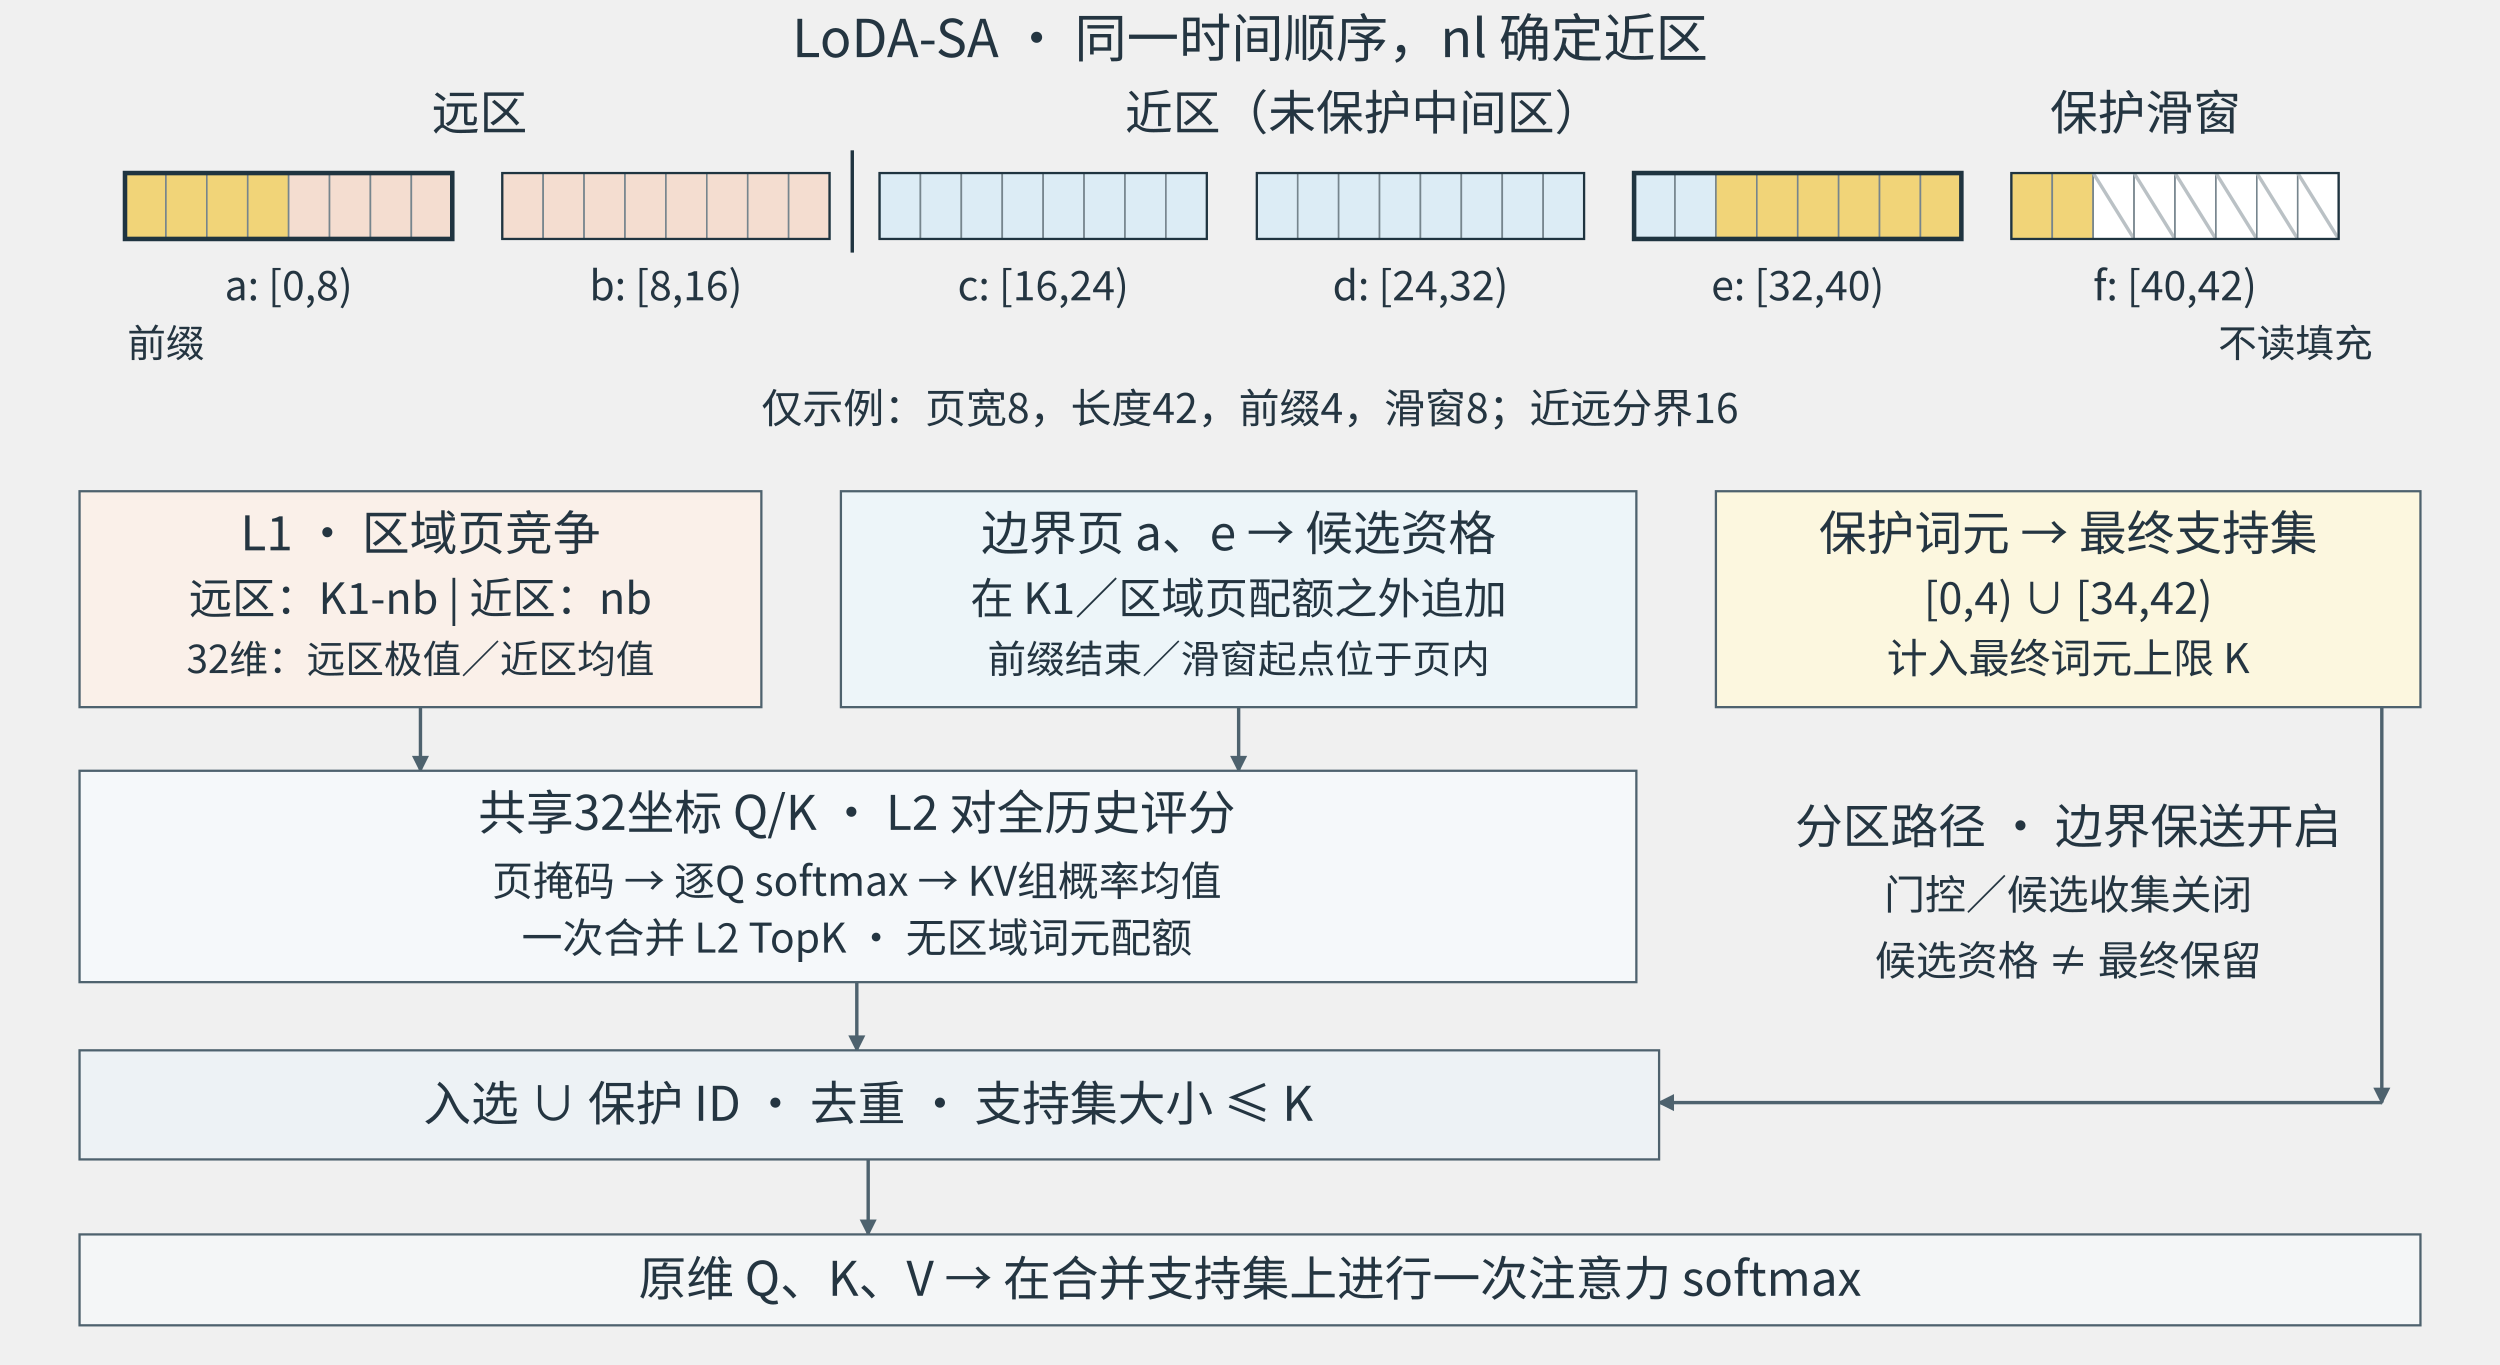
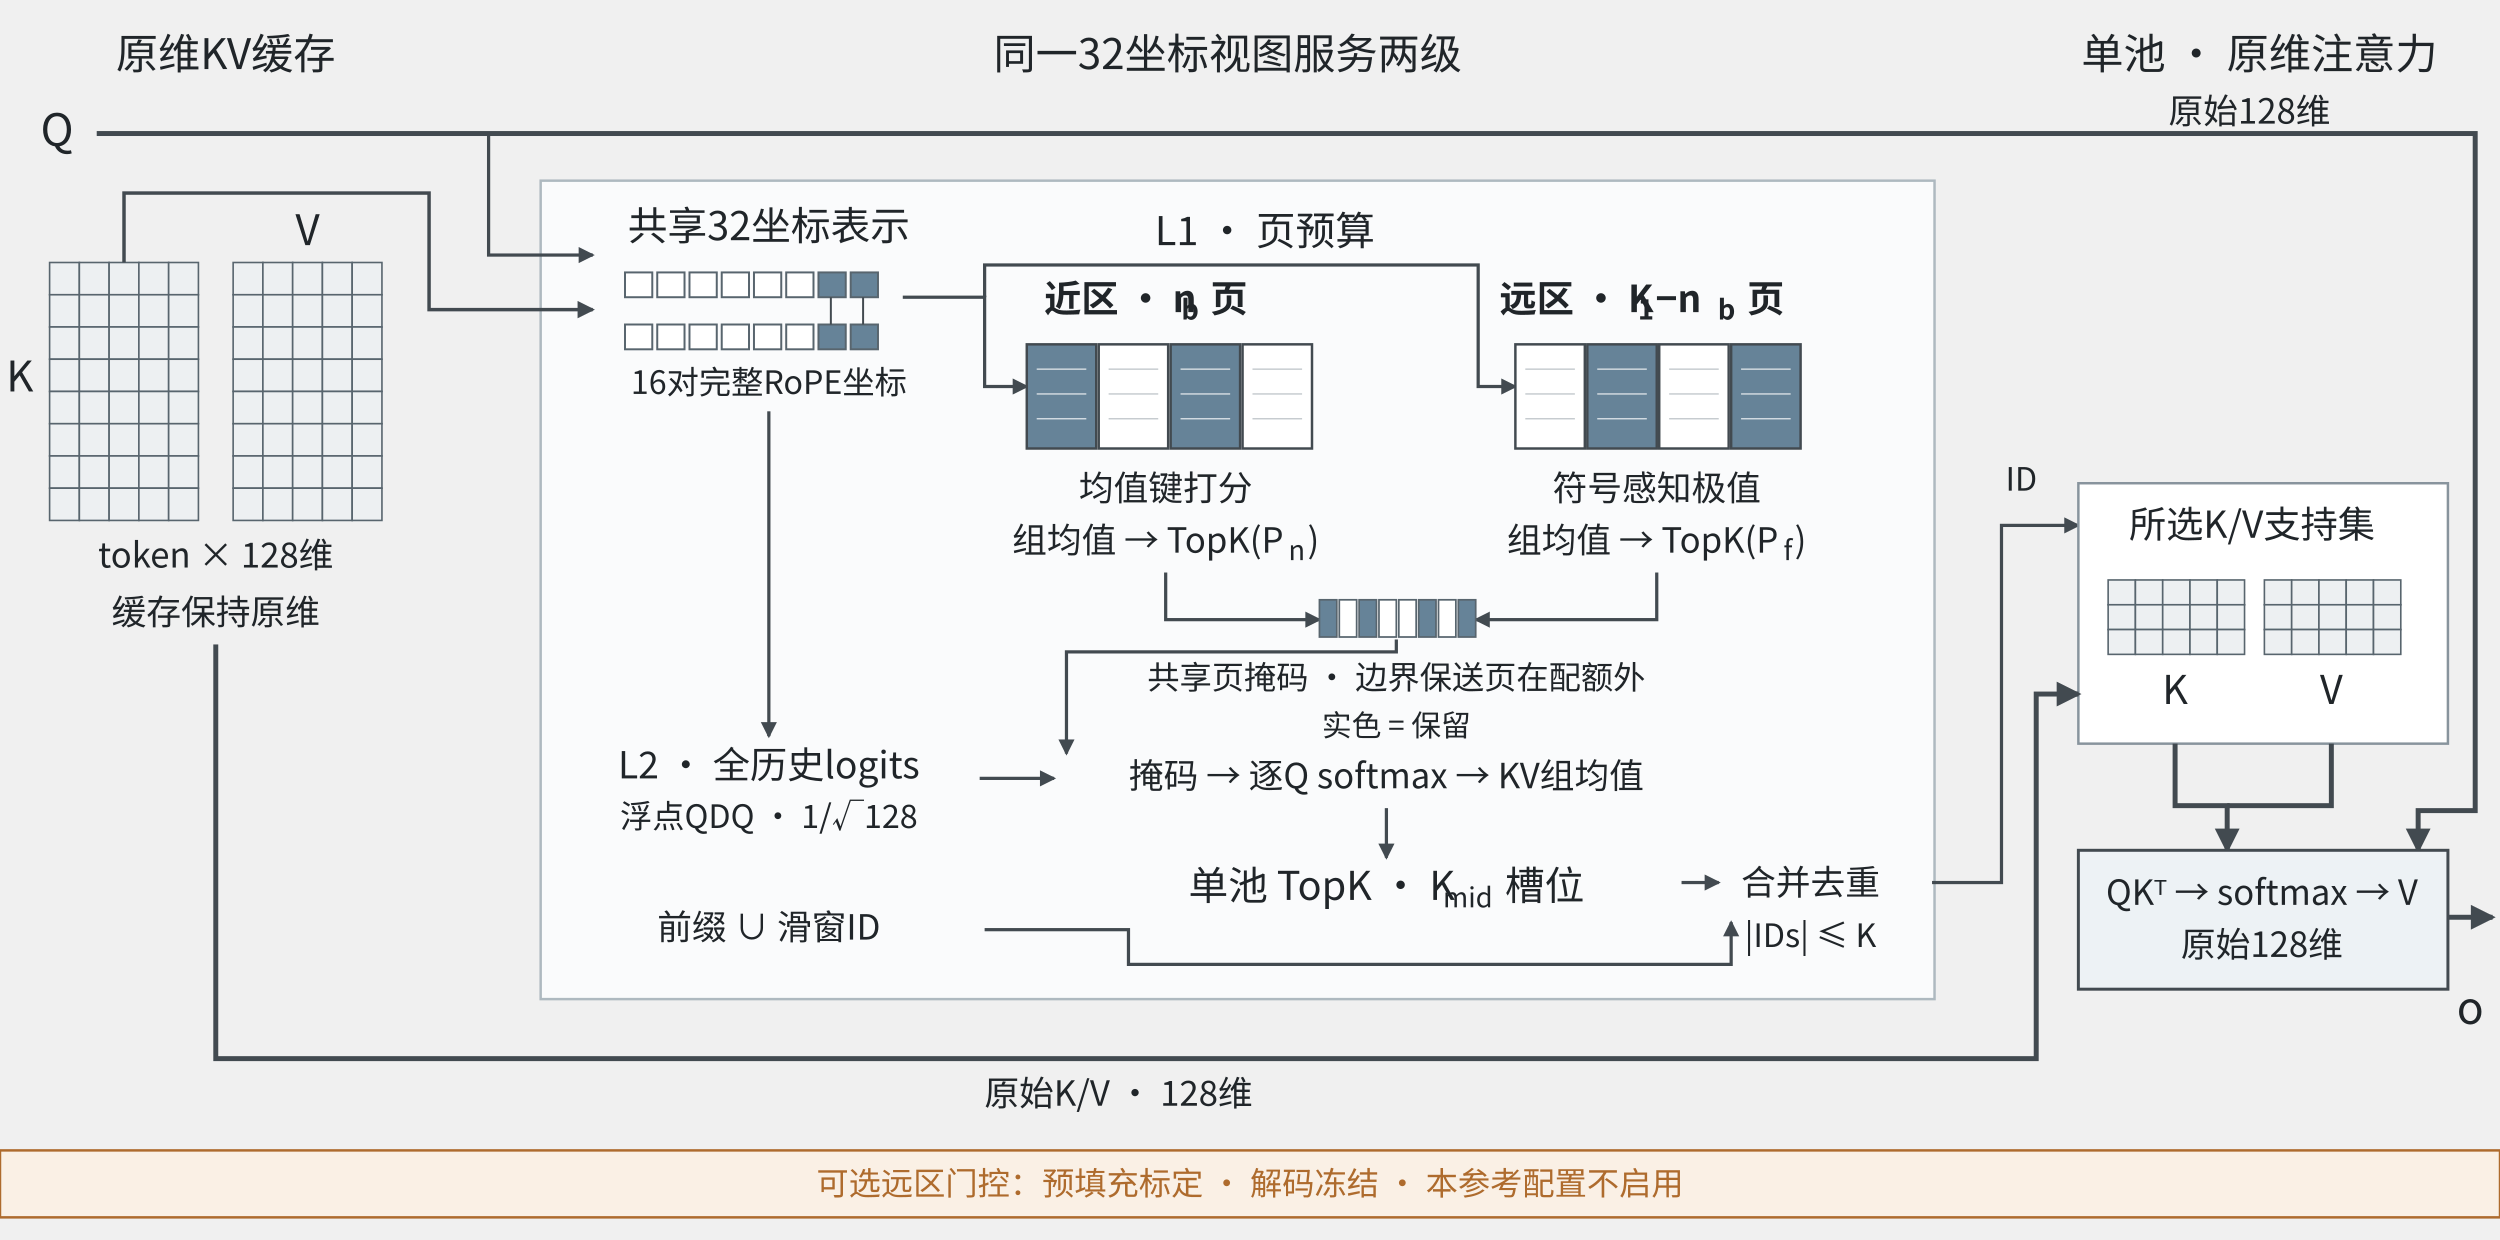
- <svg xmlns="http://www.w3.org/2000/svg" width="7in" height="3.82in" viewBox="0 0 1100 600">
+ <svg xmlns="http://www.w3.org/2000/svg" width="7in" height="3.47in" viewBox="0 0 1008 490">
  <defs>
    <marker id="a" viewBox="0 0 8 8" refX="7" refY="4" markerWidth="5" markerHeight="5" orient="auto">
-       <path d="M0,0 L8,4 L0,8z" fill="#4E626E" />
+       <path d="M0,0 L8,4 L0,8z" fill="#424a50" />
    </marker>
  </defs>
-   <g font-family="Noto Sans CJK SC, DejaVu Sans">
-     <text x="550" y="25" font-size="23" fill="#243541" text-anchor="middle">LoDA-SA · 同一时间顺序，nl 确定近区</text>
-     <text x="211" y="57" font-size="21" fill="#243541" text-anchor="middle">远区</text>
-     <text x="600" y="57" font-size="21" fill="#243541" text-anchor="middle">近区（未保护中间区）</text>
-     <text x="944" y="57" font-size="21" fill="#243541" text-anchor="middle">保护滑窗</text>
-     <rect x="55" y="76" width="18" height="29" fill="#F1D478" stroke="#76858D" stroke-width="0.7" />
-     <rect x="73" y="76" width="18" height="29" fill="#F1D478" stroke="#76858D" stroke-width="0.7" />
-     <rect x="91" y="76" width="18" height="29" fill="#F1D478" stroke="#76858D" stroke-width="0.7" />
-     <rect x="109" y="76" width="18" height="29" fill="#F1D478" stroke="#76858D" stroke-width="0.7" />
-     <rect x="127" y="76" width="18" height="29" fill="#F4DDD0" stroke="#76858D" stroke-width="0.7" />
-     <rect x="145" y="76" width="18" height="29" fill="#F4DDD0" stroke="#76858D" stroke-width="0.7" />
-     <rect x="163" y="76" width="18" height="29" fill="#F4DDD0" stroke="#76858D" stroke-width="0.7" />
-     <rect x="181" y="76" width="18" height="29" fill="#F4DDD0" stroke="#76858D" stroke-width="0.7" />
-     <rect x="55" y="76" width="144" height="29" fill="none" stroke="#1F3440" stroke-width="2" />
-     <text x="127" y="132" font-size="18" fill="#243541" text-anchor="middle">a: [0,8)</text>
-     <rect x="221" y="76" width="18" height="29" fill="#F4DDD0" stroke="#76858D" stroke-width="0.7" />
-     <rect x="239" y="76" width="18" height="29" fill="#F4DDD0" stroke="#76858D" stroke-width="0.7" />
-     <rect x="257" y="76" width="18" height="29" fill="#F4DDD0" stroke="#76858D" stroke-width="0.7" />
-     <rect x="275" y="76" width="18" height="29" fill="#F4DDD0" stroke="#76858D" stroke-width="0.7" />
-     <rect x="293" y="76" width="18" height="29" fill="#F4DDD0" stroke="#76858D" stroke-width="0.7" />
-     <rect x="311" y="76" width="18" height="29" fill="#F4DDD0" stroke="#76858D" stroke-width="0.7" />
-     <rect x="329" y="76" width="18" height="29" fill="#F4DDD0" stroke="#76858D" stroke-width="0.7" />
-     <rect x="347" y="76" width="18" height="29" fill="#F4DDD0" stroke="#76858D" stroke-width="0.7" />
-     <rect x="221" y="76" width="144" height="29" fill="none" stroke="#1F3440" stroke-width="1" />
-     <text x="293" y="132" font-size="18" fill="#243541" text-anchor="middle">b: [8,16)</text>
-     <rect x="387" y="76" width="18" height="29" fill="#DCECF5" stroke="#76858D" stroke-width="0.7" />
-     <rect x="405" y="76" width="18" height="29" fill="#DCECF5" stroke="#76858D" stroke-width="0.7" />
-     <rect x="423" y="76" width="18" height="29" fill="#DCECF5" stroke="#76858D" stroke-width="0.7" />
-     <rect x="441" y="76" width="18" height="29" fill="#DCECF5" stroke="#76858D" stroke-width="0.7" />
-     <rect x="459" y="76" width="18" height="29" fill="#DCECF5" stroke="#76858D" stroke-width="0.7" />
-     <rect x="477" y="76" width="18" height="29" fill="#DCECF5" stroke="#76858D" stroke-width="0.7" />
-     <rect x="495" y="76" width="18" height="29" fill="#DCECF5" stroke="#76858D" stroke-width="0.7" />
-     <rect x="513" y="76" width="18" height="29" fill="#DCECF5" stroke="#76858D" stroke-width="0.7" />
-     <rect x="387" y="76" width="144" height="29" fill="none" stroke="#1F3440" stroke-width="1" />
-     <text x="459" y="132" font-size="18" fill="#243541" text-anchor="middle">c: [16,24)</text>
-     <rect x="553" y="76" width="18" height="29" fill="#DCECF5" stroke="#76858D" stroke-width="0.7" />
-     <rect x="571" y="76" width="18" height="29" fill="#DCECF5" stroke="#76858D" stroke-width="0.7" />
-     <rect x="589" y="76" width="18" height="29" fill="#DCECF5" stroke="#76858D" stroke-width="0.7" />
-     <rect x="607" y="76" width="18" height="29" fill="#DCECF5" stroke="#76858D" stroke-width="0.7" />
-     <rect x="625" y="76" width="18" height="29" fill="#DCECF5" stroke="#76858D" stroke-width="0.7" />
-     <rect x="643" y="76" width="18" height="29" fill="#DCECF5" stroke="#76858D" stroke-width="0.7" />
-     <rect x="661" y="76" width="18" height="29" fill="#DCECF5" stroke="#76858D" stroke-width="0.7" />
-     <rect x="679" y="76" width="18" height="29" fill="#DCECF5" stroke="#76858D" stroke-width="0.7" />
-     <rect x="553" y="76" width="144" height="29" fill="none" stroke="#1F3440" stroke-width="1" />
-     <text x="625" y="132" font-size="18" fill="#243541" text-anchor="middle">d: [24,32)</text>
-     <rect x="719" y="76" width="18" height="29" fill="#DCECF5" stroke="#76858D" stroke-width="0.7" />
-     <rect x="737" y="76" width="18" height="29" fill="#DCECF5" stroke="#76858D" stroke-width="0.7" />
-     <rect x="755" y="76" width="18" height="29" fill="#F1D478" stroke="#76858D" stroke-width="0.7" />
-     <rect x="773" y="76" width="18" height="29" fill="#F1D478" stroke="#76858D" stroke-width="0.7" />
-     <rect x="791" y="76" width="18" height="29" fill="#F1D478" stroke="#76858D" stroke-width="0.7" />
-     <rect x="809" y="76" width="18" height="29" fill="#F1D478" stroke="#76858D" stroke-width="0.7" />
-     <rect x="827" y="76" width="18" height="29" fill="#F1D478" stroke="#76858D" stroke-width="0.7" />
-     <rect x="845" y="76" width="18" height="29" fill="#F1D478" stroke="#76858D" stroke-width="0.7" />
-     <rect x="719" y="76" width="144" height="29" fill="none" stroke="#1F3440" stroke-width="2" />
-     <text x="791" y="132" font-size="18" fill="#243541" text-anchor="middle">e: [32,40)</text>
-     <rect x="885" y="76" width="18" height="29" fill="#F1D478" stroke="#76858D" stroke-width="0.7" />
-     <rect x="903" y="76" width="18" height="29" fill="#F1D478" stroke="#76858D" stroke-width="0.7" />
-     <rect x="921" y="76" width="18" height="29" fill="#FFFFFF" stroke="#76858D" stroke-width="0.7" />
-     <line x1="921" y1="76" x2="939" y2="105" stroke="#BAC1C5" stroke-width="1.5" />
-     <rect x="939" y="76" width="18" height="29" fill="#FFFFFF" stroke="#76858D" stroke-width="0.7" />
-     <line x1="939" y1="76" x2="957" y2="105" stroke="#BAC1C5" stroke-width="1.5" />
-     <rect x="957" y="76" width="18" height="29" fill="#FFFFFF" stroke="#76858D" stroke-width="0.7" />
-     <line x1="957" y1="76" x2="975" y2="105" stroke="#BAC1C5" stroke-width="1.5" />
-     <rect x="975" y="76" width="18" height="29" fill="#FFFFFF" stroke="#76858D" stroke-width="0.7" />
-     <line x1="975" y1="76" x2="993" y2="105" stroke="#BAC1C5" stroke-width="1.5" />
-     <rect x="993" y="76" width="18" height="29" fill="#FFFFFF" stroke="#76858D" stroke-width="0.7" />
-     <line x1="993" y1="76" x2="1011" y2="105" stroke="#BAC1C5" stroke-width="1.5" />
-     <rect x="1011" y="76" width="18" height="29" fill="#FFFFFF" stroke="#76858D" stroke-width="0.7" />
-     <line x1="1011" y1="76" x2="1029" y2="105" stroke="#BAC1C5" stroke-width="1.5" />
-     <rect x="885" y="76" width="144" height="29" fill="none" stroke="#1F3440" stroke-width="1" />
-     <text x="957" y="132" font-size="18" fill="#243541" text-anchor="middle">f: [40,42)</text>
-     <text x="73" y="157" font-size="17" fill="#243541" text-anchor="middle">前缀</text>
-     <text x="1010" y="157" font-size="17" fill="#243541" text-anchor="middle">不读填充</text>
-     <line x1="375" y1="66" x2="375" y2="111" stroke="#1F3440" stroke-width="1.5" />
-     <text x="550" y="186" font-size="18" fill="#243541" text-anchor="middle">仅示例：页宽8，长度42，前缀4，滑窗8；近远分界16</text>
-     <rect x="35" y="216" width="300" height="95" fill="#FAF0E9" stroke="#4E626E" stroke-width="1" />
-     <text x="185" y="242" font-size="21" fill="#243541" text-anchor="middle">L1 · 区域页竞争</text>
-     <text x="185" y="270" font-size="19" fill="#243541" text-anchor="middle">远区：K1-nb  |  近区：nb</text>
-     <text x="185" y="296" font-size="17" fill="#243541" text-anchor="middle">32维：远区极值／近区均值</text>
-     <rect x="370" y="216" width="350" height="95" fill="#EDF5F9" stroke="#4E626E" stroke-width="1" />
-     <text x="545" y="242" font-size="21" fill="#243541" text-anchor="middle">边界页 a、e → 候选资格</text>
-     <text x="545" y="270" font-size="19" fill="#243541" text-anchor="middle">在 K1／区域页配额之外追加</text>
-     <text x="545" y="296" font-size="17" fill="#243541" text-anchor="middle">前缀结束／滑窗起点位于页内</text>
-     <rect x="755" y="216" width="310" height="95" fill="#FCF7DF" stroke="#4E626E" stroke-width="1" />
-     <text x="910" y="242" font-size="21" fill="#243541" text-anchor="middle">保护词元 → 最终支持集</text>
-     <text x="910" y="270" font-size="19" fill="#243541" text-anchor="middle">[0,4) ∪ [34,42)</text>
-     <text x="910" y="296" font-size="18" fill="#243541" text-anchor="middle">计入最终词元上限 K</text>
-     <line x1="185" y1="311" x2="185" y2="339" stroke="#4E626E" stroke-width="1.5" marker-end="url(#a)" />
-     <line x1="545" y1="311" x2="545" y2="339" stroke="#4E626E" stroke-width="1.5" marker-end="url(#a)" />
-     <rect x="35" y="339" width="685" height="93" fill="#F5F8FA" stroke="#4E626E" stroke-width="1" />
-     <text x="377" y="365" font-size="21" fill="#243541" text-anchor="middle">共享32坐标 Q/K · L2 对全历史评分</text>
-     <text x="377" y="394" font-size="18" fill="#243541" text-anchor="middle">页掩码 → 逐Q softmax → KV组概率均值</text>
-     <text x="377" y="419" font-size="18" fill="#243541" text-anchor="middle">一次合并 L2 TopK · 无区域词元配额</text>
-     <line x1="377" y1="432" x2="377" y2="462" stroke="#4E626E" stroke-width="1.5" marker-end="url(#a)" />
-     <line x1="1048" y1="311" x2="1048" y2="485" stroke="#4E626E" stroke-width="1.5" marker-end="url(#a)" />
-     <line x1="1048" y1="485" x2="730" y2="485" stroke="#4E626E" stroke-width="1.5" marker-end="url(#a)" />
-     <rect x="35" y="462" width="695" height="48" fill="#EDF2F5" stroke="#4E626E" stroke-width="1" />
-     <text x="382" y="493" font-size="21" fill="#243541" text-anchor="middle">入选 ∪ 保护 ID · 去重 · 支持集大小 ≤ K</text>
-     <line x1="382" y1="510" x2="382" y2="543" stroke="#4E626E" stroke-width="1.5" marker-end="url(#a)" />
-     <rect x="35" y="543" width="1030" height="40" fill="#F4F6F7" stroke="#4E626E" stroke-width="1" />
-     <text x="550" y="570" font-size="21" fill="#243541" text-anchor="middle">原维 Q、K、V → 在合并支持集上进行一次注意力 softmax</text>
-     <text x="910" y="371" font-size="21" fill="#243541" text-anchor="middle">分区路径 · 边界保送开启</text>
-     <text x="910" y="400" font-size="18" fill="#243541" text-anchor="middle">门控／候选收集关闭</text>
-     <text x="910" y="429" font-size="18" fill="#243541" text-anchor="middle">候选资格 ≠ 最终保留</text>
+   <g font-family="Noto Sans CJK SC">
+     <text x="91" y="23" font-size="17" text-anchor="middle" fill="#202529" font-weight="normal">原维KV缓存</text>
+     <text x="495" y="23" font-size="17" text-anchor="middle" fill="#202529" font-weight="normal">同一32坐标视图服务两级</text>
+     <text x="911" y="23" font-size="17" text-anchor="middle" fill="#202529" font-weight="normal">单池 · 原维注意力</text>
+     <rect x="218" y="68" width="562" height="330" fill="#fafbfc" stroke="#aeb9c0" stroke-width="1" />
+     <text x="23" y="54" font-size="18" text-anchor="middle" fill="#202529" font-weight="normal">Q</text>
+     <polyline points="39,49 998,49 998,322 975,322 975,338" fill="none" stroke="#424a50" stroke-width="2" marker-end="url(#a)" />
+     <text x="907" y="45" font-size="14" text-anchor="middle" fill="#202529" font-weight="normal">原始128维</text>
+     <text x="8" y="153" font-size="17" text-anchor="middle" fill="#202529" font-weight="normal">K</text>
+     <text x="124" y="94" font-size="17" text-anchor="middle" fill="#202529" font-weight="normal">V</text>
+     <rect x="20" y="101" width="12" height="13" fill="#edf0f2" stroke="#58656e" stroke-width="0.65" />
+     <rect x="32" y="101" width="12" height="13" fill="#edf0f2" stroke="#58656e" stroke-width="0.65" />
+     <rect x="44" y="101" width="12" height="13" fill="#edf0f2" stroke="#58656e" stroke-width="0.65" />
+     <rect x="56" y="101" width="12" height="13" fill="#edf0f2" stroke="#58656e" stroke-width="0.65" />
+     <rect x="68" y="101" width="12" height="13" fill="#edf0f2" stroke="#58656e" stroke-width="0.65" />
+     <rect x="20" y="114" width="12" height="13" fill="#edf0f2" stroke="#58656e" stroke-width="0.65" />
+     <rect x="32" y="114" width="12" height="13" fill="#edf0f2" stroke="#58656e" stroke-width="0.65" />
+     <rect x="44" y="114" width="12" height="13" fill="#edf0f2" stroke="#58656e" stroke-width="0.65" />
+     <rect x="56" y="114" width="12" height="13" fill="#edf0f2" stroke="#58656e" stroke-width="0.65" />
+     <rect x="68" y="114" width="12" height="13" fill="#edf0f2" stroke="#58656e" stroke-width="0.65" />
+     <rect x="20" y="127" width="12" height="13" fill="#edf0f2" stroke="#58656e" stroke-width="0.65" />
+     <rect x="32" y="127" width="12" height="13" fill="#edf0f2" stroke="#58656e" stroke-width="0.65" />
+     <rect x="44" y="127" width="12" height="13" fill="#edf0f2" stroke="#58656e" stroke-width="0.65" />
+     <rect x="56" y="127" width="12" height="13" fill="#edf0f2" stroke="#58656e" stroke-width="0.65" />
+     <rect x="68" y="127" width="12" height="13" fill="#edf0f2" stroke="#58656e" stroke-width="0.65" />
+     <rect x="20" y="140" width="12" height="13" fill="#edf0f2" stroke="#58656e" stroke-width="0.65" />
+     <rect x="32" y="140" width="12" height="13" fill="#edf0f2" stroke="#58656e" stroke-width="0.65" />
+     <rect x="44" y="140" width="12" height="13" fill="#edf0f2" stroke="#58656e" stroke-width="0.65" />
+     <rect x="56" y="140" width="12" height="13" fill="#edf0f2" stroke="#58656e" stroke-width="0.65" />
+     <rect x="68" y="140" width="12" height="13" fill="#edf0f2" stroke="#58656e" stroke-width="0.65" />
+     <rect x="20" y="153" width="12" height="13" fill="#edf0f2" stroke="#58656e" stroke-width="0.65" />
+     <rect x="32" y="153" width="12" height="13" fill="#edf0f2" stroke="#58656e" stroke-width="0.65" />
+     <rect x="44" y="153" width="12" height="13" fill="#edf0f2" stroke="#58656e" stroke-width="0.65" />
+     <rect x="56" y="153" width="12" height="13" fill="#edf0f2" stroke="#58656e" stroke-width="0.65" />
+     <rect x="68" y="153" width="12" height="13" fill="#edf0f2" stroke="#58656e" stroke-width="0.65" />
+     <rect x="20" y="166" width="12" height="13" fill="#edf0f2" stroke="#58656e" stroke-width="0.65" />
+     <rect x="32" y="166" width="12" height="13" fill="#edf0f2" stroke="#58656e" stroke-width="0.65" />
+     <rect x="44" y="166" width="12" height="13" fill="#edf0f2" stroke="#58656e" stroke-width="0.65" />
+     <rect x="56" y="166" width="12" height="13" fill="#edf0f2" stroke="#58656e" stroke-width="0.65" />
+     <rect x="68" y="166" width="12" height="13" fill="#edf0f2" stroke="#58656e" stroke-width="0.65" />
+     <rect x="20" y="179" width="12" height="13" fill="#edf0f2" stroke="#58656e" stroke-width="0.65" />
+     <rect x="32" y="179" width="12" height="13" fill="#edf0f2" stroke="#58656e" stroke-width="0.65" />
+     <rect x="44" y="179" width="12" height="13" fill="#edf0f2" stroke="#58656e" stroke-width="0.65" />
+     <rect x="56" y="179" width="12" height="13" fill="#edf0f2" stroke="#58656e" stroke-width="0.65" />
+     <rect x="68" y="179" width="12" height="13" fill="#edf0f2" stroke="#58656e" stroke-width="0.65" />
+     <rect x="20" y="192" width="12" height="13" fill="#edf0f2" stroke="#58656e" stroke-width="0.65" />
+     <rect x="32" y="192" width="12" height="13" fill="#edf0f2" stroke="#58656e" stroke-width="0.65" />
+     <rect x="44" y="192" width="12" height="13" fill="#edf0f2" stroke="#58656e" stroke-width="0.65" />
+     <rect x="56" y="192" width="12" height="13" fill="#edf0f2" stroke="#58656e" stroke-width="0.65" />
+     <rect x="68" y="192" width="12" height="13" fill="#edf0f2" stroke="#58656e" stroke-width="0.65" />
+     <rect x="94" y="101" width="12" height="13" fill="#edf0f2" stroke="#58656e" stroke-width="0.65" />
+     <rect x="106" y="101" width="12" height="13" fill="#edf0f2" stroke="#58656e" stroke-width="0.65" />
+     <rect x="118" y="101" width="12" height="13" fill="#edf0f2" stroke="#58656e" stroke-width="0.65" />
+     <rect x="130" y="101" width="12" height="13" fill="#edf0f2" stroke="#58656e" stroke-width="0.65" />
+     <rect x="142" y="101" width="12" height="13" fill="#edf0f2" stroke="#58656e" stroke-width="0.65" />
+     <rect x="94" y="114" width="12" height="13" fill="#edf0f2" stroke="#58656e" stroke-width="0.65" />
+     <rect x="106" y="114" width="12" height="13" fill="#edf0f2" stroke="#58656e" stroke-width="0.65" />
+     <rect x="118" y="114" width="12" height="13" fill="#edf0f2" stroke="#58656e" stroke-width="0.65" />
+     <rect x="130" y="114" width="12" height="13" fill="#edf0f2" stroke="#58656e" stroke-width="0.65" />
+     <rect x="142" y="114" width="12" height="13" fill="#edf0f2" stroke="#58656e" stroke-width="0.65" />
+     <rect x="94" y="127" width="12" height="13" fill="#edf0f2" stroke="#58656e" stroke-width="0.65" />
+     <rect x="106" y="127" width="12" height="13" fill="#edf0f2" stroke="#58656e" stroke-width="0.65" />
+     <rect x="118" y="127" width="12" height="13" fill="#edf0f2" stroke="#58656e" stroke-width="0.65" />
+     <rect x="130" y="127" width="12" height="13" fill="#edf0f2" stroke="#58656e" stroke-width="0.65" />
+     <rect x="142" y="127" width="12" height="13" fill="#edf0f2" stroke="#58656e" stroke-width="0.65" />
+     <rect x="94" y="140" width="12" height="13" fill="#edf0f2" stroke="#58656e" stroke-width="0.65" />
+     <rect x="106" y="140" width="12" height="13" fill="#edf0f2" stroke="#58656e" stroke-width="0.65" />
+     <rect x="118" y="140" width="12" height="13" fill="#edf0f2" stroke="#58656e" stroke-width="0.65" />
+     <rect x="130" y="140" width="12" height="13" fill="#edf0f2" stroke="#58656e" stroke-width="0.65" />
+     <rect x="142" y="140" width="12" height="13" fill="#edf0f2" stroke="#58656e" stroke-width="0.65" />
+     <rect x="94" y="153" width="12" height="13" fill="#edf0f2" stroke="#58656e" stroke-width="0.65" />
+     <rect x="106" y="153" width="12" height="13" fill="#edf0f2" stroke="#58656e" stroke-width="0.65" />
+     <rect x="118" y="153" width="12" height="13" fill="#edf0f2" stroke="#58656e" stroke-width="0.65" />
+     <rect x="130" y="153" width="12" height="13" fill="#edf0f2" stroke="#58656e" stroke-width="0.65" />
+     <rect x="142" y="153" width="12" height="13" fill="#edf0f2" stroke="#58656e" stroke-width="0.65" />
+     <rect x="94" y="166" width="12" height="13" fill="#edf0f2" stroke="#58656e" stroke-width="0.65" />
+     <rect x="106" y="166" width="12" height="13" fill="#edf0f2" stroke="#58656e" stroke-width="0.65" />
+     <rect x="118" y="166" width="12" height="13" fill="#edf0f2" stroke="#58656e" stroke-width="0.65" />
+     <rect x="130" y="166" width="12" height="13" fill="#edf0f2" stroke="#58656e" stroke-width="0.65" />
+     <rect x="142" y="166" width="12" height="13" fill="#edf0f2" stroke="#58656e" stroke-width="0.65" />
+     <rect x="94" y="179" width="12" height="13" fill="#edf0f2" stroke="#58656e" stroke-width="0.65" />
+     <rect x="106" y="179" width="12" height="13" fill="#edf0f2" stroke="#58656e" stroke-width="0.65" />
+     <rect x="118" y="179" width="12" height="13" fill="#edf0f2" stroke="#58656e" stroke-width="0.65" />
+     <rect x="130" y="179" width="12" height="13" fill="#edf0f2" stroke="#58656e" stroke-width="0.65" />
+     <rect x="142" y="179" width="12" height="13" fill="#edf0f2" stroke="#58656e" stroke-width="0.65" />
+     <rect x="94" y="192" width="12" height="13" fill="#edf0f2" stroke="#58656e" stroke-width="0.65" />
+     <rect x="106" y="192" width="12" height="13" fill="#edf0f2" stroke="#58656e" stroke-width="0.65" />
+     <rect x="118" y="192" width="12" height="13" fill="#edf0f2" stroke="#58656e" stroke-width="0.65" />
+     <rect x="130" y="192" width="12" height="13" fill="#edf0f2" stroke="#58656e" stroke-width="0.65" />
+     <rect x="142" y="192" width="12" height="13" fill="#edf0f2" stroke="#58656e" stroke-width="0.65" />
+     <text x="87" y="224" font-size="14" text-anchor="middle" fill="#202529" font-weight="normal">token × 128维</text>
+     <text x="87" y="247" font-size="14" text-anchor="middle" fill="#202529" font-weight="normal">缓存保持原维</text>
+     <polyline points="50,101 50,73 173,73 173,120 239,120" fill="none" stroke="#424a50" stroke-width="1.4" marker-end="url(#a)" />
+     <polyline points="197,49 197,98 239,98" fill="none" stroke="#424a50" stroke-width="1.3" marker-end="url(#a)" />
+     <text x="310" y="92" font-size="16" text-anchor="middle" fill="#202529" font-weight="normal">共享32坐标表示</text>
+     <rect x="252" y="105" width="11" height="10" fill="white" stroke="#58656e" stroke-width="0.8" />
+     <rect x="265" y="105" width="11" height="10" fill="white" stroke="#58656e" stroke-width="0.8" />
+     <rect x="278" y="105" width="11" height="10" fill="white" stroke="#58656e" stroke-width="0.8" />
+     <rect x="291" y="105" width="11" height="10" fill="white" stroke="#58656e" stroke-width="0.8" />
+     <rect x="304" y="105" width="11" height="10" fill="white" stroke="#58656e" stroke-width="0.8" />
+     <rect x="317" y="105" width="11" height="10" fill="white" stroke="#58656e" stroke-width="0.8" />
+     <rect x="330" y="105" width="11" height="10" fill="#668398" stroke="#58656e" stroke-width="0.8" />
+     <rect x="343" y="105" width="11" height="10" fill="#668398" stroke="#58656e" stroke-width="0.8" />
+     <rect x="252" y="126" width="11" height="10" fill="white" stroke="#58656e" stroke-width="0.8" />
+     <rect x="265" y="126" width="11" height="10" fill="white" stroke="#58656e" stroke-width="0.8" />
+     <rect x="278" y="126" width="11" height="10" fill="white" stroke="#58656e" stroke-width="0.8" />
+     <rect x="291" y="126" width="11" height="10" fill="white" stroke="#58656e" stroke-width="0.8" />
+     <rect x="304" y="126" width="11" height="10" fill="white" stroke="#58656e" stroke-width="0.8" />
+     <rect x="317" y="126" width="11" height="10" fill="white" stroke="#58656e" stroke-width="0.8" />
+     <rect x="330" y="126" width="11" height="10" fill="#668398" stroke="#58656e" stroke-width="0.8" />
+     <rect x="343" y="126" width="11" height="10" fill="#668398" stroke="#58656e" stroke-width="0.8" />
+     <polyline points="335,115 335,126" fill="none" stroke="#424a50" stroke-width="0.8" />
+     <polyline points="348,115 348,126" fill="none" stroke="#424a50" stroke-width="0.8" />
+     <text x="310" y="154" font-size="13" text-anchor="middle" fill="#202529" font-weight="normal">16对完整RoPE坐标</text>
+     <text x="510" y="94" font-size="16" text-anchor="middle" fill="#202529" font-weight="normal">L1 · 页预算</text>
+     <text x="421.0" y="121" font-size="15" text-anchor="start" fill="#202529" font-weight="bold">近区 · n</text>
+     <text x="476.3" y="124" font-size="11" text-anchor="start" fill="#202529" font-weight="bold">b</text>
+     <text x="488.0" y="121" font-size="15" text-anchor="start" fill="#202529" font-weight="bold">页</text>
+     <text x="604.6" y="121" font-size="15" text-anchor="start" fill="#202529" font-weight="bold">远区 · K</text>
+     <text x="660.4" y="124" font-size="11" text-anchor="start" fill="#202529" font-weight="bold">1</text>
+     <text x="667.5" y="121" font-size="15" text-anchor="start" fill="#202529" font-weight="bold">−n</text>
+     <text x="692.6" y="124" font-size="11" text-anchor="start" fill="#202529" font-weight="bold">b</text>
+     <text x="704.4" y="121" font-size="15" text-anchor="start" fill="#202529" font-weight="bold">页</text>
+     <polyline points="364,115 397,115 397,151 414,151" fill="none" stroke="#424a50" stroke-width="1.3" marker-end="url(#a)" />
+     <polyline points="397,115 397,102 596,102 596,151 611,151" fill="none" stroke="#424a50" stroke-width="1.3" marker-end="url(#a)" />
+     <rect x="414" y="134" width="28" height="42" fill="#668398" stroke="#424a50" stroke-width="1" />
+     <polyline points="418,144 438,144" fill="none" stroke="#d9e0e5" stroke-width="0.55" />
+     <polyline points="418,154 438,154" fill="none" stroke="#d9e0e5" stroke-width="0.55" />
+     <polyline points="418,164 438,164" fill="none" stroke="#d9e0e5" stroke-width="0.55" />
+     <rect x="443" y="134" width="28" height="42" fill="white" stroke="#424a50" stroke-width="1" />
+     <polyline points="447,144 467,144" fill="none" stroke="#c2c8cc" stroke-width="0.55" />
+     <polyline points="447,154 467,154" fill="none" stroke="#c2c8cc" stroke-width="0.55" />
+     <polyline points="447,164 467,164" fill="none" stroke="#c2c8cc" stroke-width="0.55" />
+     <rect x="472" y="134" width="28" height="42" fill="#668398" stroke="#424a50" stroke-width="1" />
+     <polyline points="476,144 496,144" fill="none" stroke="#d9e0e5" stroke-width="0.55" />
+     <polyline points="476,154 496,154" fill="none" stroke="#d9e0e5" stroke-width="0.55" />
+     <polyline points="476,164 496,164" fill="none" stroke="#d9e0e5" stroke-width="0.55" />
+     <rect x="501" y="134" width="28" height="42" fill="white" stroke="#424a50" stroke-width="1" />
+     <polyline points="505,144 525,144" fill="none" stroke="#c2c8cc" stroke-width="0.55" />
+     <polyline points="505,154 525,154" fill="none" stroke="#c2c8cc" stroke-width="0.55" />
+     <polyline points="505,164 525,164" fill="none" stroke="#c2c8cc" stroke-width="0.55" />
+     <rect x="611" y="134" width="28" height="42" fill="white" stroke="#424a50" stroke-width="1" />
+     <polyline points="615,144 635,144" fill="none" stroke="#c2c8cc" stroke-width="0.55" />
+     <polyline points="615,154 635,154" fill="none" stroke="#c2c8cc" stroke-width="0.55" />
+     <polyline points="615,164 635,164" fill="none" stroke="#c2c8cc" stroke-width="0.55" />
+     <rect x="640" y="134" width="28" height="42" fill="#668398" stroke="#424a50" stroke-width="1" />
+     <polyline points="644,144 664,144" fill="none" stroke="#d9e0e5" stroke-width="0.55" />
+     <polyline points="644,154 664,154" fill="none" stroke="#d9e0e5" stroke-width="0.55" />
+     <polyline points="644,164 664,164" fill="none" stroke="#d9e0e5" stroke-width="0.55" />
+     <rect x="669" y="134" width="28" height="42" fill="white" stroke="#424a50" stroke-width="1" />
+     <polyline points="673,144 693,144" fill="none" stroke="#c2c8cc" stroke-width="0.55" />
+     <polyline points="673,154 693,154" fill="none" stroke="#c2c8cc" stroke-width="0.55" />
+     <polyline points="673,164 693,164" fill="none" stroke="#c2c8cc" stroke-width="0.55" />
+     <rect x="698" y="134" width="28" height="42" fill="#668398" stroke="#424a50" stroke-width="1" />
+     <polyline points="702,144 722,144" fill="none" stroke="#d9e0e5" stroke-width="0.55" />
+     <polyline points="702,154 722,154" fill="none" stroke="#d9e0e5" stroke-width="0.55" />
+     <polyline points="702,164 722,164" fill="none" stroke="#d9e0e5" stroke-width="0.55" />
+     <text x="470" y="197" font-size="14" text-anchor="middle" fill="#202529" font-weight="normal">均值键打分</text>
+     <text x="668" y="197" font-size="14" text-anchor="middle" fill="#202529" font-weight="normal">符号感知极值</text>
+     <text x="408.1" y="218" font-size="14" text-anchor="start" fill="#202529" font-weight="normal">组均值 → TopK(P</text>
+     <text x="519.5" y="221" font-size="11" text-anchor="start" fill="#202529" font-weight="normal">n</text>
+     <text x="527.2" y="218" font-size="14" text-anchor="start" fill="#202529" font-weight="normal">)</text>
+     <text x="607.6" y="218" font-size="14" text-anchor="start" fill="#202529" font-weight="normal">组均值 → TopK(P</text>
+     <text x="719.1" y="221" font-size="11" text-anchor="start" fill="#202529" font-weight="normal">f</text>
+     <text x="723.6" y="218" font-size="14" text-anchor="start" fill="#202529" font-weight="normal">)</text>
+     <polyline points="470,226 470,245 532,245" fill="none" stroke="#424a50" stroke-width="1.3" marker-end="url(#a)" />
+     <polyline points="668,226 668,245 595,245" fill="none" stroke="#424a50" stroke-width="1.3" marker-end="url(#a)" />
+     <rect x="532" y="237" width="7" height="15" fill="#668398" stroke="#58656e" stroke-width="0.7" />
+     <rect x="540" y="237" width="7" height="15" fill="white" stroke="#58656e" stroke-width="0.7" />
+     <rect x="548" y="237" width="7" height="15" fill="#668398" stroke="#58656e" stroke-width="0.7" />
+     <rect x="556" y="237" width="7" height="15" fill="white" stroke="#58656e" stroke-width="0.7" />
+     <rect x="564" y="237" width="7" height="15" fill="white" stroke="#58656e" stroke-width="0.7" />
+     <rect x="572" y="237" width="7" height="15" fill="#668398" stroke="#58656e" stroke-width="0.7" />
+     <rect x="580" y="237" width="7" height="15" fill="white" stroke="#58656e" stroke-width="0.7" />
+     <rect x="588" y="237" width="7" height="15" fill="#668398" stroke="#58656e" stroke-width="0.7" />
+     <text x="563" y="273" font-size="13" text-anchor="middle" fill="#202529" font-weight="normal">共享页掩码 · 边界保送页在配额外</text>
+     <text x="563" y="292" font-size="12" text-anchor="middle" fill="#202529" font-weight="normal">实色 = 保留</text>
+     <polyline points="310,161 310,292" fill="none" stroke="#424a50" stroke-width="1.3" marker-end="url(#a)" />
+     <text x="310" y="309" font-size="15" text-anchor="middle" fill="#202529" font-weight="normal">L2 · 全历史logits</text>
+     <text x="310" y="329" font-size="13" text-anchor="middle" fill="#202529" font-weight="normal">浮点QDQ · 1/√128</text>
+     <polyline points="395,309 425,309" fill="none" stroke="#424a50" stroke-width="1.3" marker-end="url(#a)" />
+     <text x="559" y="313" font-size="14" text-anchor="middle" fill="#202529" font-weight="normal">掩码 → 逐Q softmax → KV组均值</text>
+     <polyline points="563,253 563,258 430,258 430,299" fill="none" stroke="#424a50" stroke-width="1.3" marker-end="url(#a)" />
+     <polyline points="559,321 559,341" fill="none" stroke="#424a50" stroke-width="1.3" marker-end="url(#a)" />
+     <text x="479.2" y="358" font-size="16" text-anchor="start" fill="#202529" font-weight="normal">单池 TopK · K</text>
+     <text x="581.8" y="361" font-size="11" text-anchor="start" fill="#202529" font-weight="normal">mid</text>
+     <text x="606.8" y="358" font-size="16" text-anchor="start" fill="#202529" font-weight="normal">槽位</text>
+     <text x="310" y="374" font-size="14" text-anchor="middle" fill="#202529" font-weight="normal">前缀 ∪ 滑窗ID</text>
+     <polyline points="397,370 455,370 455,384 698,384 698,367" fill="none" stroke="#424a50" stroke-width="1.3" marker-end="url(#a)" />
+     <polyline points="678,351 693,351" fill="none" stroke="#424a50" stroke-width="1.3" marker-end="url(#a)" />
+     <text x="730" y="356" font-size="14" text-anchor="middle" fill="#202529" font-weight="normal">合并去重</text>
+     <text x="730" y="377" font-size="13" text-anchor="middle" fill="#202529" font-weight="normal">|IDs| ≤ K</text>
+     <polyline points="779,351 807,351 807,207 838,207" fill="none" stroke="#424a50" stroke-width="1.3" marker-end="url(#a)" />
+     <text x="815" y="193" font-size="13" text-anchor="middle" fill="#202529" font-weight="normal">ID</text>
+     <rect x="838" y="190" width="149" height="105" fill="white" stroke="#88949d" stroke-width="1" />
+     <text x="908" y="212" font-size="15" text-anchor="middle" fill="#202529" font-weight="normal">所选K/V支持集</text>
+     <rect x="850" y="229" width="11" height="10" fill="#edf0f2" stroke="#58656e" stroke-width="0.65" />
+     <rect x="861" y="229" width="11" height="10" fill="#edf0f2" stroke="#58656e" stroke-width="0.65" />
+     <rect x="872" y="229" width="11" height="10" fill="#edf0f2" stroke="#58656e" stroke-width="0.65" />
+     <rect x="883" y="229" width="11" height="10" fill="#edf0f2" stroke="#58656e" stroke-width="0.65" />
+     <rect x="894" y="229" width="11" height="10" fill="#edf0f2" stroke="#58656e" stroke-width="0.65" />
+     <rect x="850" y="239" width="11" height="10" fill="#edf0f2" stroke="#58656e" stroke-width="0.65" />
+     <rect x="861" y="239" width="11" height="10" fill="#edf0f2" stroke="#58656e" stroke-width="0.65" />
+     <rect x="872" y="239" width="11" height="10" fill="#edf0f2" stroke="#58656e" stroke-width="0.65" />
+     <rect x="883" y="239" width="11" height="10" fill="#edf0f2" stroke="#58656e" stroke-width="0.65" />
+     <rect x="894" y="239" width="11" height="10" fill="#edf0f2" stroke="#58656e" stroke-width="0.65" />
+     <rect x="850" y="249" width="11" height="10" fill="#edf0f2" stroke="#58656e" stroke-width="0.65" />
+     <rect x="861" y="249" width="11" height="10" fill="#edf0f2" stroke="#58656e" stroke-width="0.65" />
+     <rect x="872" y="249" width="11" height="10" fill="#edf0f2" stroke="#58656e" stroke-width="0.65" />
+     <rect x="883" y="249" width="11" height="10" fill="#edf0f2" stroke="#58656e" stroke-width="0.65" />
+     <rect x="894" y="249" width="11" height="10" fill="#edf0f2" stroke="#58656e" stroke-width="0.65" />
+     <rect x="913" y="229" width="11" height="10" fill="#edf0f2" stroke="#58656e" stroke-width="0.65" />
+     <rect x="924" y="229" width="11" height="10" fill="#edf0f2" stroke="#58656e" stroke-width="0.65" />
+     <rect x="935" y="229" width="11" height="10" fill="#edf0f2" stroke="#58656e" stroke-width="0.65" />
+     <rect x="946" y="229" width="11" height="10" fill="#edf0f2" stroke="#58656e" stroke-width="0.65" />
+     <rect x="957" y="229" width="11" height="10" fill="#edf0f2" stroke="#58656e" stroke-width="0.65" />
+     <rect x="913" y="239" width="11" height="10" fill="#edf0f2" stroke="#58656e" stroke-width="0.65" />
+     <rect x="924" y="239" width="11" height="10" fill="#edf0f2" stroke="#58656e" stroke-width="0.65" />
+     <rect x="935" y="239" width="11" height="10" fill="#edf0f2" stroke="#58656e" stroke-width="0.65" />
+     <rect x="946" y="239" width="11" height="10" fill="#edf0f2" stroke="#58656e" stroke-width="0.65" />
+     <rect x="957" y="239" width="11" height="10" fill="#edf0f2" stroke="#58656e" stroke-width="0.65" />
+     <rect x="913" y="249" width="11" height="10" fill="#edf0f2" stroke="#58656e" stroke-width="0.65" />
+     <rect x="924" y="249" width="11" height="10" fill="#edf0f2" stroke="#58656e" stroke-width="0.65" />
+     <rect x="935" y="249" width="11" height="10" fill="#edf0f2" stroke="#58656e" stroke-width="0.65" />
+     <rect x="946" y="249" width="11" height="10" fill="#edf0f2" stroke="#58656e" stroke-width="0.65" />
+     <rect x="957" y="249" width="11" height="10" fill="#edf0f2" stroke="#58656e" stroke-width="0.65" />
+     <text x="877" y="279" font-size="16" text-anchor="middle" fill="#202529" font-weight="normal">K</text>
+     <text x="940" y="279" font-size="16" text-anchor="middle" fill="#202529" font-weight="normal">V</text>
+     <polyline points="87,255 87,422 821,422 821,275 838,275" fill="none" stroke="#424a50" stroke-width="2" marker-end="url(#a)" />
+     <text x="451" y="441" font-size="14" text-anchor="middle" fill="#202529" font-weight="normal">原始K/V · 128维</text>
+     <polyline points="877,295 877,320 898,320 898,338" fill="none" stroke="#424a50" stroke-width="2" marker-end="url(#a)" />
+     <polyline points="940,295 940,320 898,320" fill="none" stroke="#424a50" stroke-width="2" />
+     <rect x="838" y="338" width="149" height="56" fill="#edf2f5" stroke="#424a50" stroke-width="1.2" />
+     <text x="912" y="360" font-size="14" text-anchor="middle" fill="#202529" font-weight="normal">QKᵀ → softmax → V</text>
+     <text x="912" y="381" font-size="14" text-anchor="middle" fill="#202529" font-weight="normal">原始128维</text>
+     <polyline points="987,365 1005,365" fill="none" stroke="#424a50" stroke-width="2" marker-end="url(#a)" />
+     <text x="996" y="408" font-size="18" text-anchor="middle" fill="#202529" font-weight="normal">o</text>
+     <rect x="0" y="459" width="1008" height="27" fill="#faf0e5" stroke="#ae6b2d" stroke-width="1" />
+     <text x="504" y="477" font-size="13" text-anchor="middle" fill="#ae6b2d" font-weight="normal">可选远区门控：预填充标定 · 解码冻结 · 本参考配置不启用</text>
  </g>
</svg>
